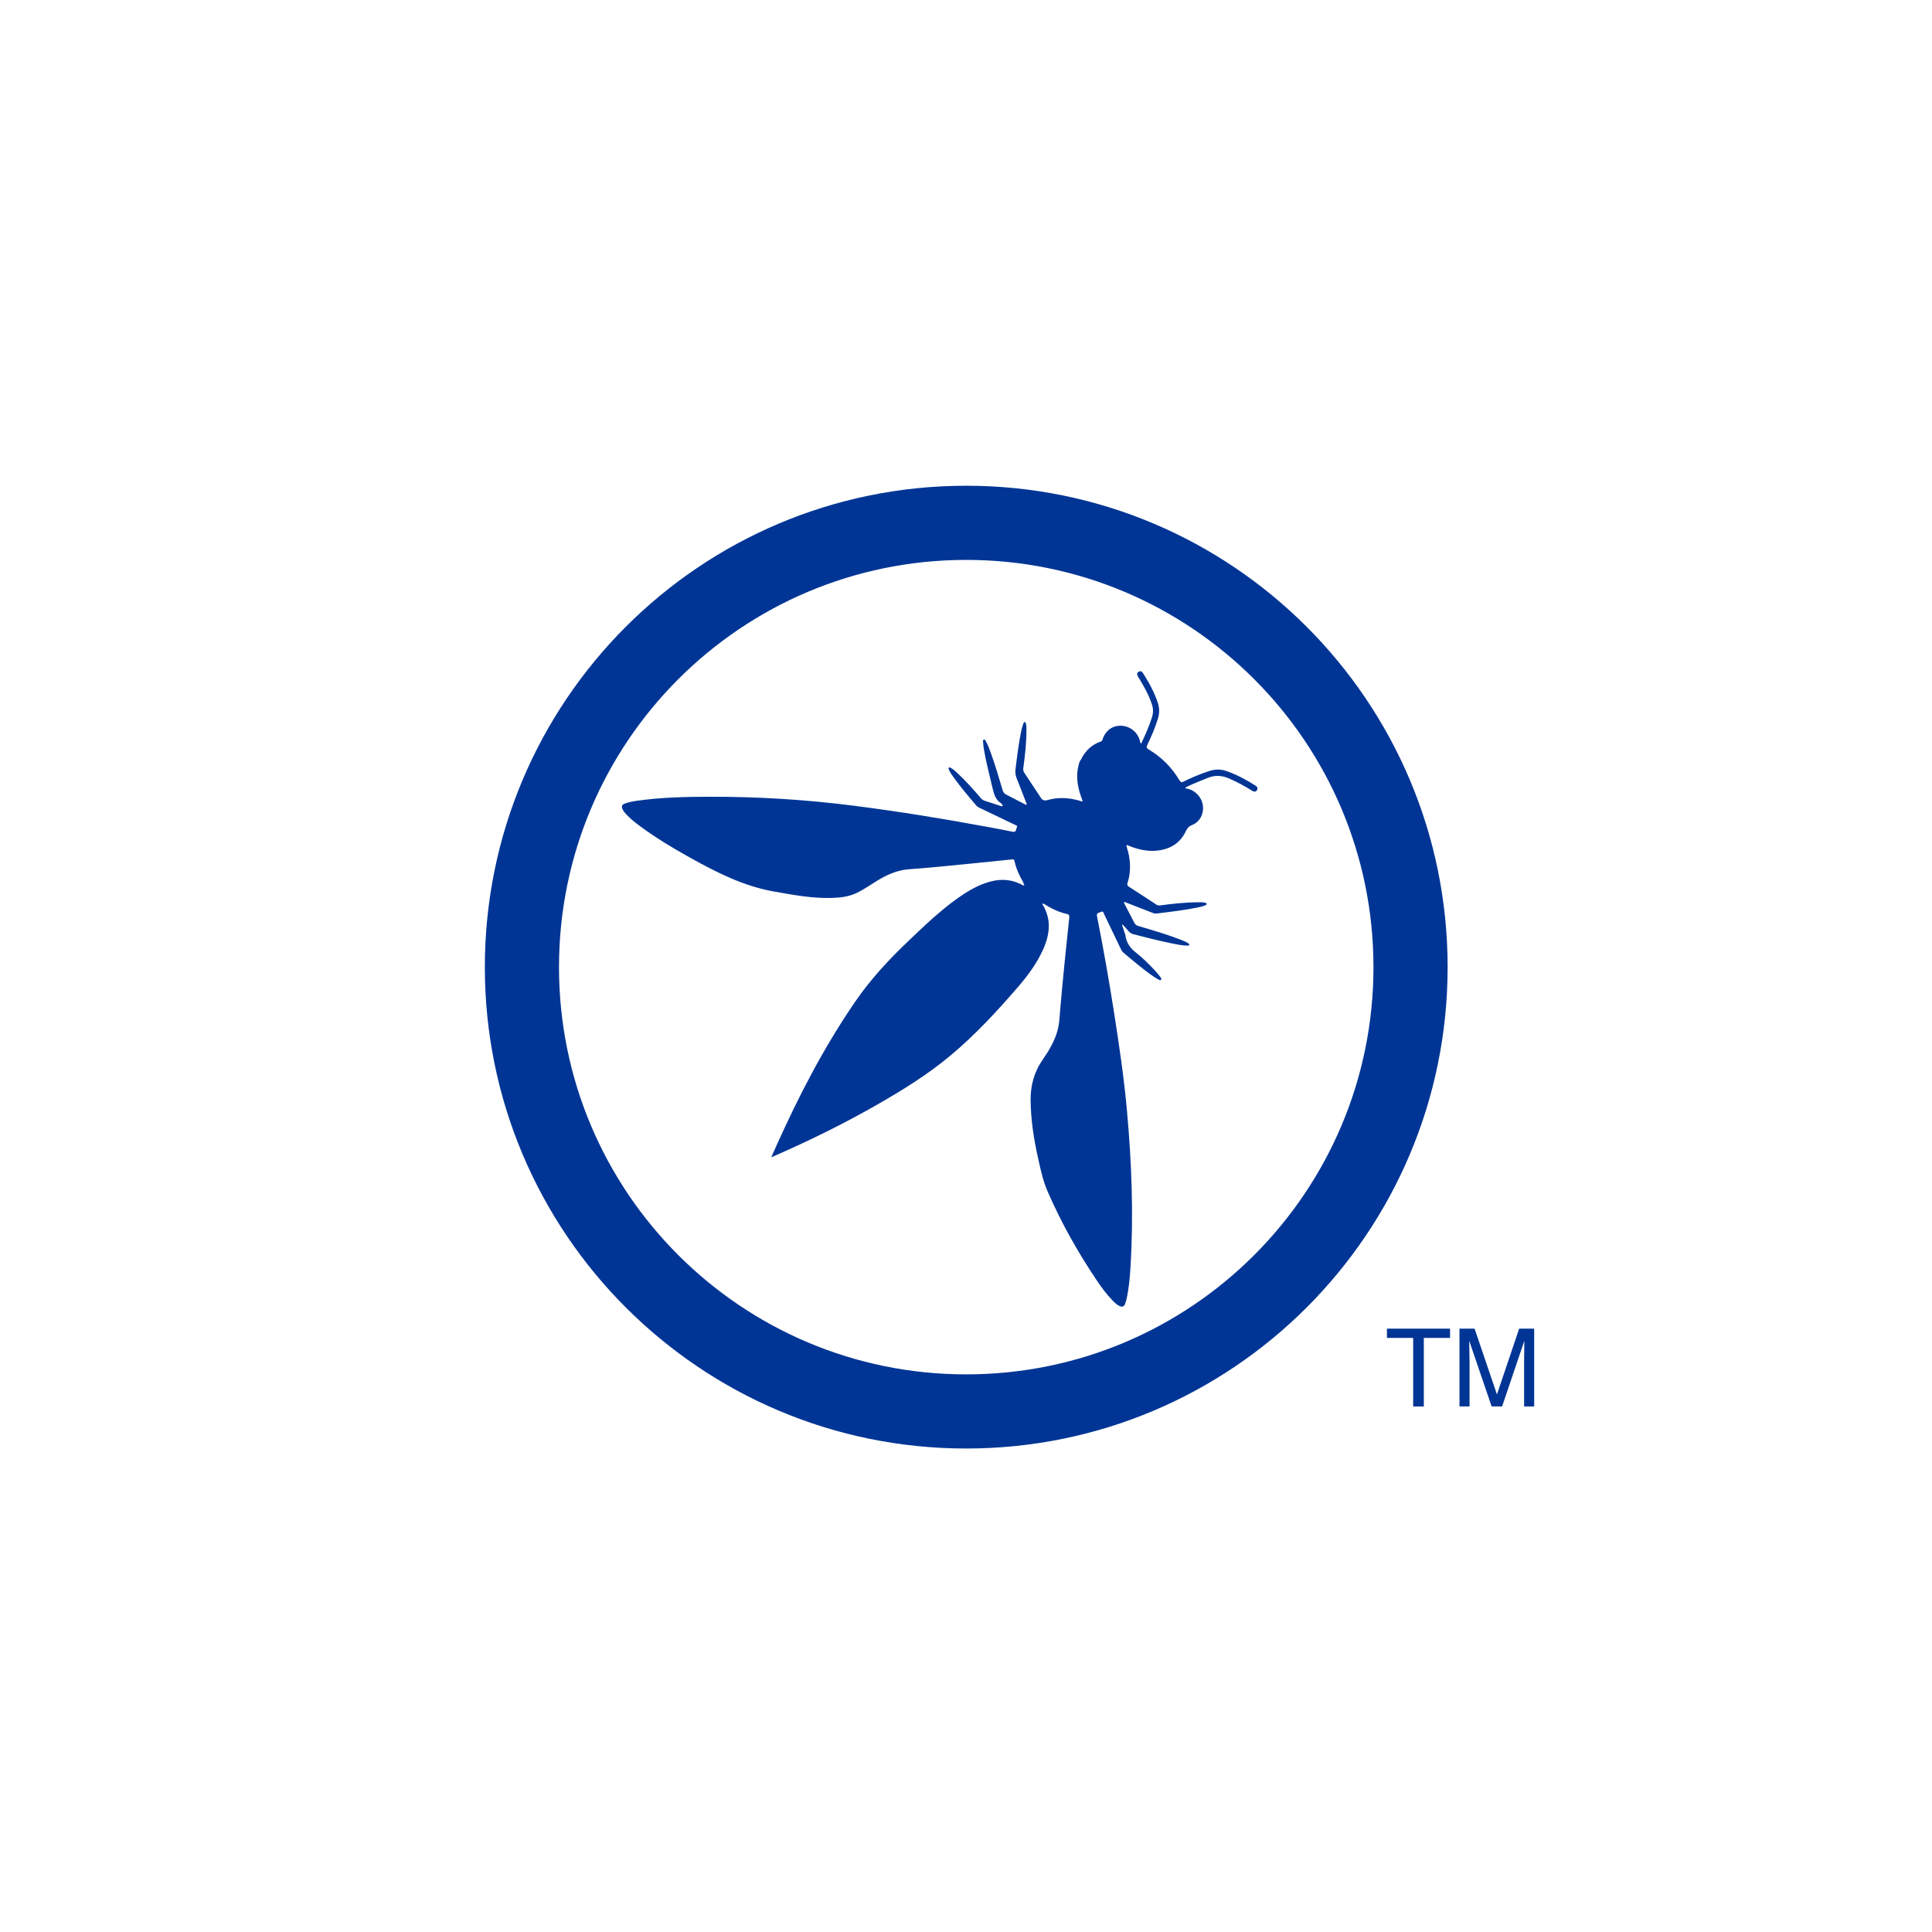
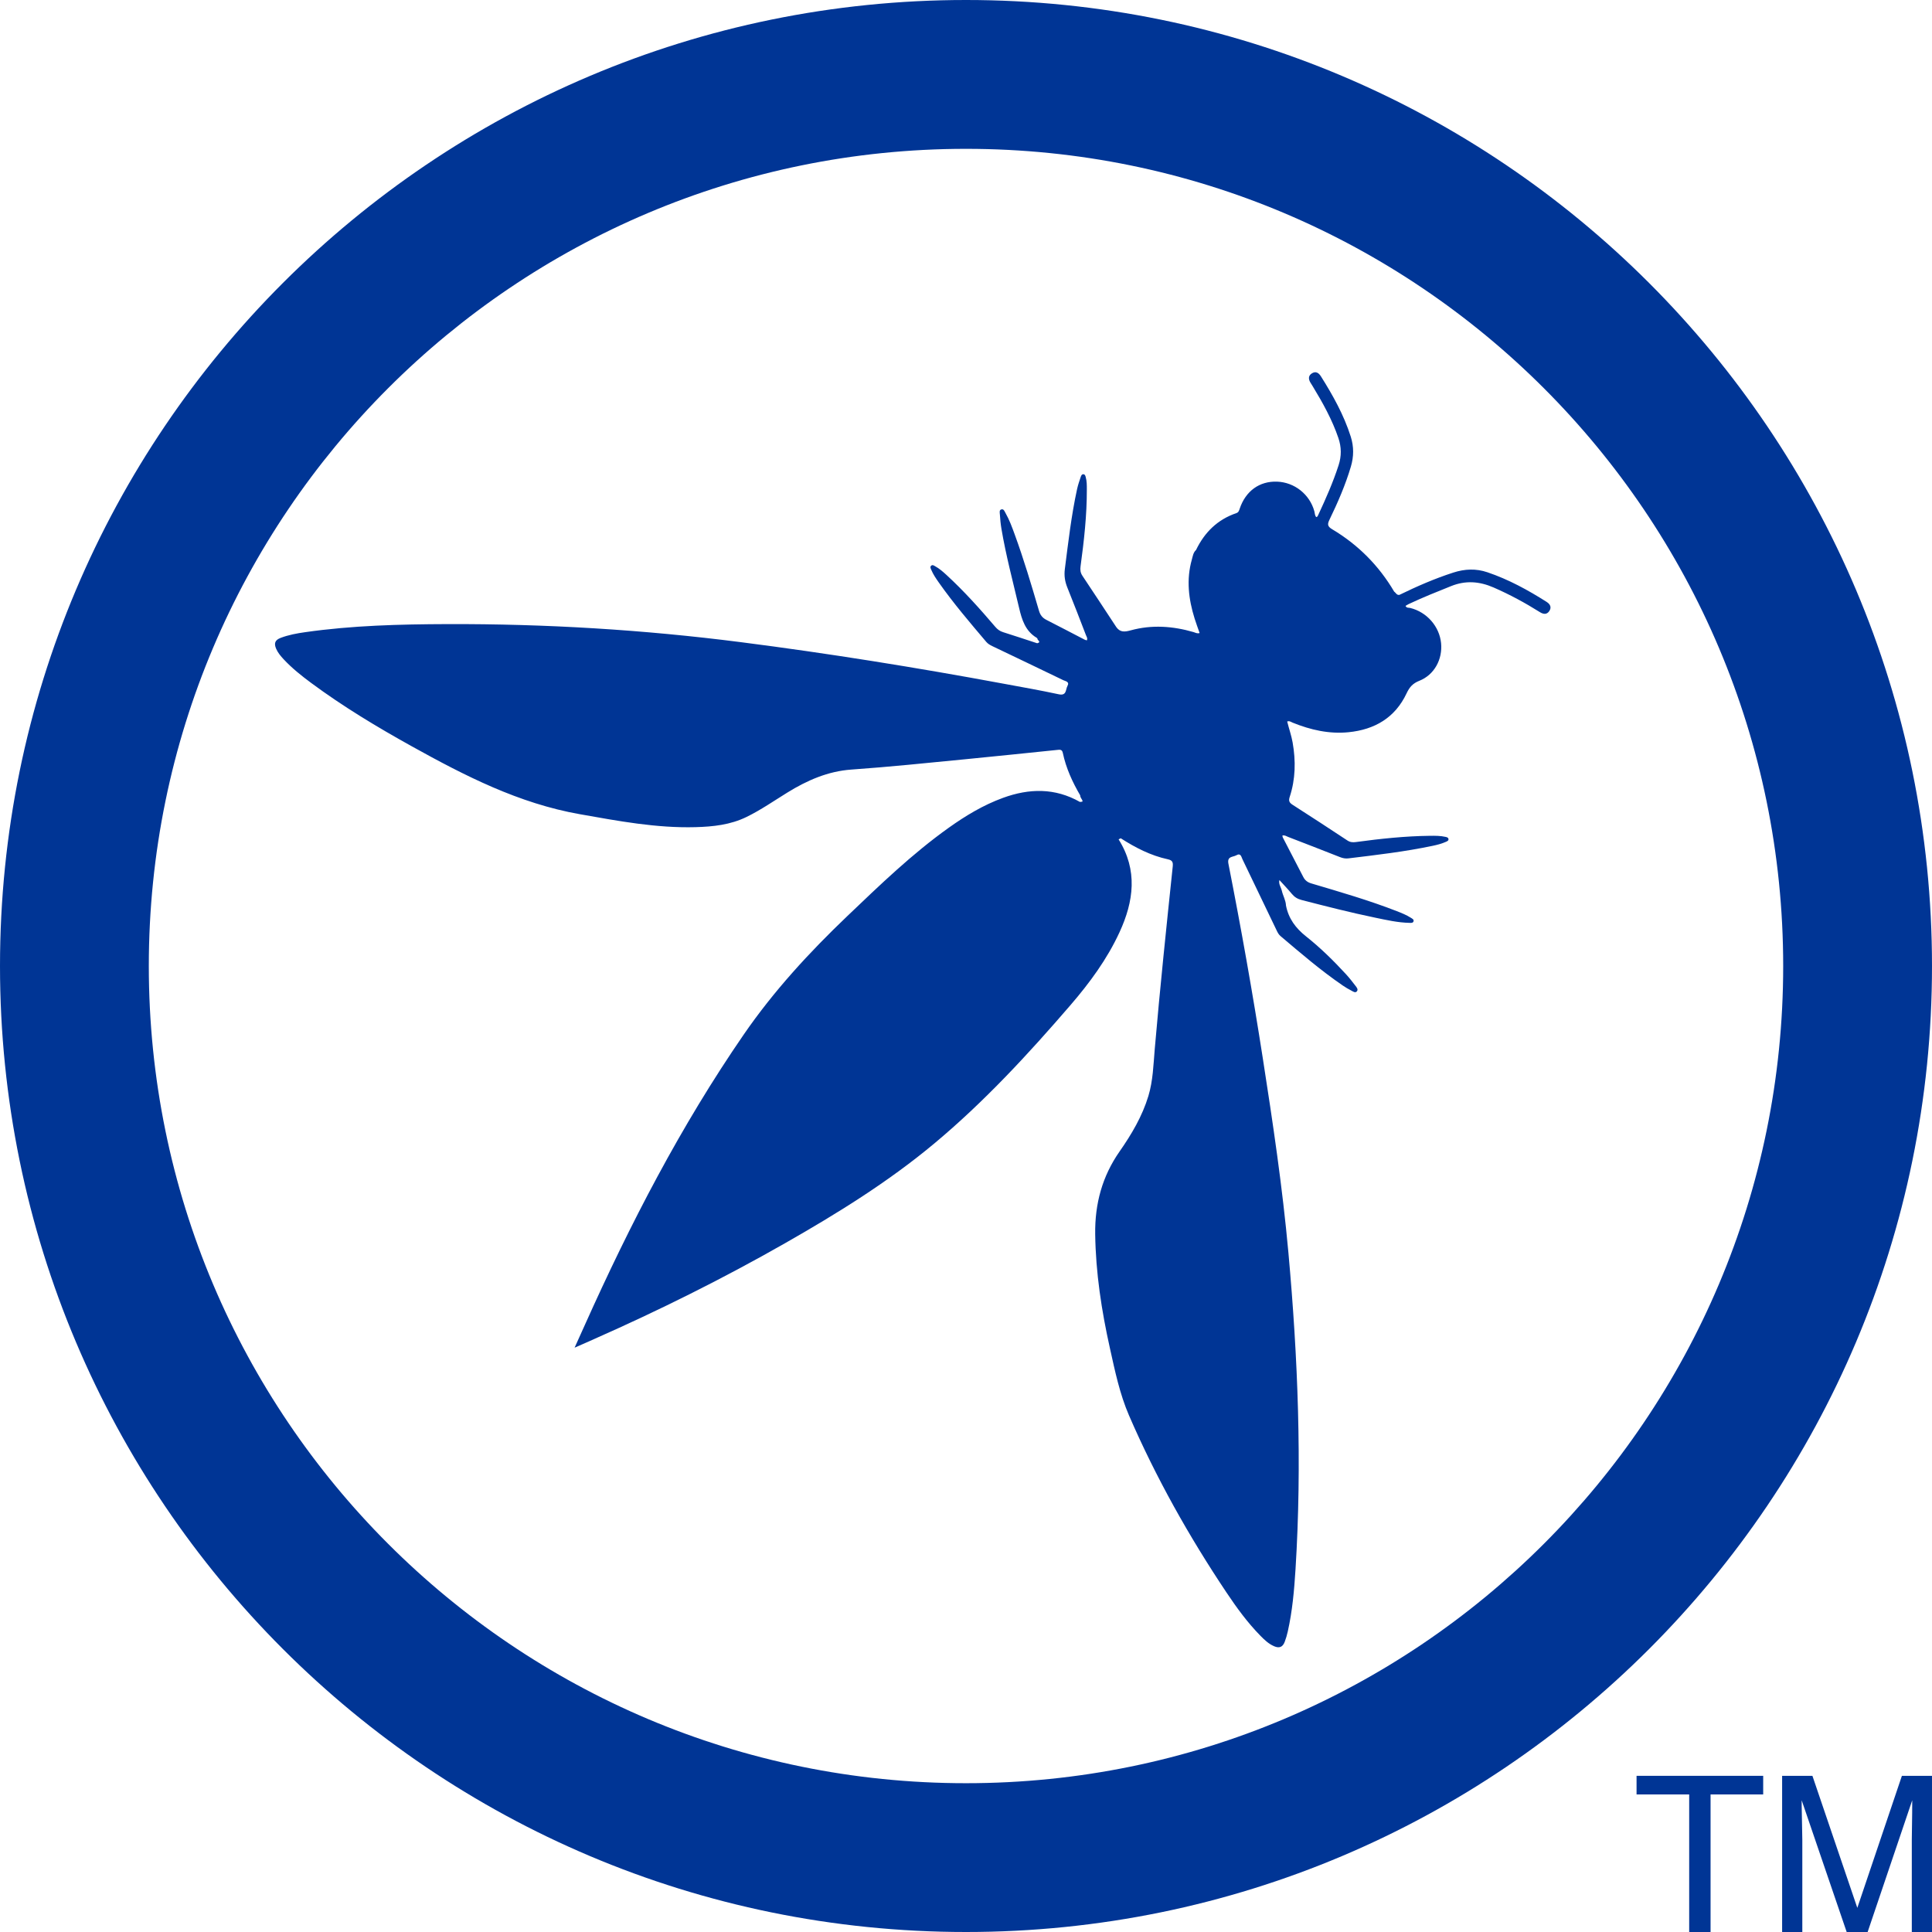
- <svg xmlns="http://www.w3.org/2000/svg" viewBox="0 0 2400 2400">
-   <path fill="#003595" stroke-width="0px" d="m1801.3,1650.49v11.52h-32.58v85.16h-13.23v-85.16h-32.58v-11.52h78.38Z" />
-   <path fill="#003595" stroke-width="0px" d="m1813.01,1650.49h18.76l27.8,81.74,27.6-81.74h18.63v96.68h-12.5v-57.06c0-1.97.04-5.24.13-9.81.09-4.56.13-9.45.13-14.68l-27.6,81.54h-12.98l-27.86-81.54v2.96c0,2.37.07,5.98.2,10.83.13,4.85.2,8.41.2,10.69v57.06h-12.5v-96.68Z" />
-   <path fill="#003595" stroke-width="0px" d="m1200.29,603.4c-330.27,0-598,267.74-598,598s267.74,598,598,598,598-267.74,598-598-267.74-598-598-598Zm0,1103.89c-279.39,0-505.88-226.49-505.88-505.88s226.49-505.88,505.88-505.88,505.88,226.49,505.88,505.88-226.49,505.88-505.88,505.88Z" />
-   <path fill="#003595" stroke-width="0px" d="m1559.76,976.02c-11.6-7.35-23.59-13.92-36.67-18.35-7.13-2.41-14.05-2.1-21.12.18-11.5,3.71-22.52,8.51-33.36,13.8-1.69.31-2.2-1.3-3.26-2.01-9.5-16.14-22.33-29.03-38.38-38.6-2.94-1.75-3.04-3.11-1.66-5.94,5.15-10.65,9.87-21.48,13.24-32.86,1.85-6.24,1.89-12.34-.09-18.57-4.26-13.39-11.04-25.52-18.47-37.32-1.32-2.1-3.14-3.34-5.55-1.84-2.35,1.46-2.22,3.6-.91,5.77.45.76.94,1.5,1.4,2.25,6.2,10.21,12,20.62,15.88,32,1.93,5.66,1.98,11.17.13,16.88-3.41,10.54-7.87,20.64-12.54,30.65-.27.59-.46,1.27-1.27,1.46-.97-1.03-.86-2.44-1.21-3.68-2.9-10.44-12.27-17.89-23.07-18.28-10.88-.39-19.43,5.78-23.12,16.72-.4,1.17-.68,2.29-2.06,2.76-11.65,3.96-19.7,11.87-24.97,22.82-1.76,1.59-2.02,3.88-2.61,5.97-3.49,12.34-2.03,24.47,1.72,36.47.94,3.01,2.05,5.96,3.1,8.98-1.59.5-2.65-.26-3.77-.59-12.86-3.73-25.85-4.65-38.86-1.08-3.62.99-6.53,1.38-8.92-1.97-6.99-10.61-13.93-21.25-21-31.81-1.28-1.91-1.45-3.71-1.15-5.92,2.15-15.78,3.92-31.59,3.88-47.55,0-2.54.02-5.09-.68-7.57-.21-.74-.4-1.64-1.26-1.79-1.11-.2-1.56.79-1.82,1.59-.84,2.51-1.72,5.03-2.28,7.61-3.56,16.33-5.45,32.91-7.57,49.47-.53,4.13.05,7.78,1.59,11.56,3.95,9.73,7.68,19.54,11.47,29.33.38.97,1.14,1.92.58,3.24-.43-.12-.87-.16-1.23-.34-7.95-4.11-15.87-8.29-23.85-12.34-2.44-1.24-3.8-2.99-4.58-5.66-4.66-15.91-9.38-31.8-15.08-47.38-1.63-4.46-3.26-8.94-5.62-13.08-.58-1.01-1.06-2.6-2.48-2.28-1.54.34-1.1,2.01-1.02,3.11.2,2.97.46,5.95.96,8.89,2.78,16.47,7.08,32.6,10.9,48.85,1.76,7.5,3.88,14.46,10.98,18.69.18.11.28.33.42.51-.22.94,2.75,2.05-.16,2.84-7.03-2.3-14.05-4.66-21.11-6.87-1.99-.62-3.46-1.69-4.81-3.27-9.54-11.19-19.35-22.14-30.19-32.11-2.2-2.02-4.44-4-7.08-5.44-.74-.41-1.59-1.07-2.43-.33-.85.73-.34,1.66,0,2.45,1.19,2.88,2.94,5.44,4.72,7.97,9.05,12.85,19.24,24.79,29.39,36.76,1.04,1.23,2.36,1.95,3.76,2.63,14.66,7.01,29.32,14.01,43.94,21.08,1.38.67,4,.89,2.55,3.54-1.22,2.23-.4,6.26-5.42,5.17-11.34-2.45-22.78-4.44-34.19-6.56-54.02-10.02-108.25-18.74-162.74-25.72-60.27-7.72-120.81-11.36-181.57-11.16-29.41.1-58.8.83-87.99,5-5.14.73-10.27,1.67-15.15,3.52-3.52,1.34-4.28,3.38-2.78,6.8,1.09,2.47,2.8,4.49,4.61,6.44,5.15,5.52,11.03,10.21,17.07,14.68,19.77,14.63,40.78,27.28,62.25,39.2,32.92,18.28,66.26,35.36,103.99,42.03,23.76,4.2,47.41,8.69,71.67,8.03,10.88-.3,21.6-1.43,31.61-6.33,8.87-4.34,16.95-9.97,25.31-15.13,12.2-7.53,25.11-13.17,39.56-14.19,23.49-1.65,46.9-4.09,70.33-6.37,19.03-1.86,38.05-3.84,57.07-5.79,1.6-.16,3.02-.43,3.49,1.83,1.98,9.4,5.93,18.02,10.75,26.27.01,1.03.6,1.82,1.1,2.64,1.1,1.8-.54,1.23-1.25,1.46-15.45-8.78-31.39-8.45-47.62-2.53-12.15,4.43-23.11,11.03-33.59,18.5-22.67,16.16-42.62,35.44-62.7,54.6-23.65,22.57-45.67,46.48-64.26,73.49-38.92,56.54-70.26,117.15-98.26,179.59h0s-6.4,14.19-6.4,14.19l11.67-5.13v-.02c40.48-17.88,80.07-37.55,118.54-59.48,32.3-18.41,63.91-37.94,92.51-61.82,30.88-25.78,58.11-55.27,84.32-85.69,11.85-13.76,22.6-28.37,30.27-44.98,8.88-19.24,11.41-38.48-.54-57.56l1.32-.67c9.06,5.81,18.56,10.72,29.16,13.01,2.87.62,3.3,1.83,3.02,4.55-3.94,37.59-7.88,75.18-11.12,112.84-.84,9.79-1.07,19.63-3.95,29.17-3.81,12.56-10.41,23.69-17.81,34.29-10.81,15.47-15.36,32.48-15.11,51.21.32,23.9,3.93,47.33,9.1,70.56,3.14,14.12,6.06,28.33,11.85,41.71,16.66,38.45,37.09,74.83,60.37,109.63,6.27,9.37,12.91,18.49,20.83,26.58,2.55,2.61,5.2,5.16,8.62,6.63,3.24,1.38,5.31.52,6.56-2.77.78-2.06,1.4-4.2,1.88-6.35,2.85-12.66,3.98-25.55,4.79-38.46,4.09-65.47,1.52-130.8-4.39-196.04-3.66-40.41-9.65-80.53-15.89-120.61-6.26-40.19-13.37-80.23-21.24-120.13-.95-4.81,2.73-4.06,4.88-5.29,2.8-1.6,3.08.97,3.82,2.5,7.01,14.53,13.98,29.09,20.96,43.63.67,1.39,1.28,2.78,2.52,3.84,12.57,10.64,25.05,21.39,38.67,30.7,1.73,1.18,3.55,2.25,5.42,3.2,1,.51,2.32,1.55,3.29.3.88-1.14-.14-2.35-.85-3.28-1.88-2.45-3.78-4.91-5.86-7.18-7.72-8.39-15.86-16.41-24.77-23.47-6.47-5.12-10.86-11.06-12.45-19.1-.13-3.27-1.87-6.09-2.58-9.19-.5-2.21-2.15-4.16-1.49-6.62,2.59,2.86,5.28,5.64,7.73,8.61,1.63,1.97,3.51,3.1,6,3.74,15.19,3.93,30.4,7.81,45.77,10.99,6.92,1.43,13.83,3.01,20.95,3.16.95.02,2.24.21,2.58-.96.34-1.17-.87-1.67-1.67-2.19-2.72-1.73-5.7-2.93-8.68-4.09-17.32-6.74-35.16-11.89-52.96-17.18-2.3-.68-3.87-1.87-4.95-3.98-4.19-8.16-8.44-16.28-12.66-24.43-.18-.34-.18-.78-.27-1.23,1.49-.35,2.51.46,3.59.88,10.72,4.13,21.44,8.29,32.13,12.5,1.69.67,3.35.98,5.16.76,17.44-2.12,34.9-4.13,52.12-7.76,2.81-.59,5.6-1.3,8.24-2.48.79-.36,1.78-.73,1.55-1.85-.17-.85-1.06-1.05-1.82-1.22-3.16-.71-6.37-.69-9.57-.66-15.39.17-30.66,1.81-45.89,3.87-1.95.26-3.59.14-5.31-1-11.25-7.43-22.54-14.81-33.89-22.08-2.01-1.29-2.58-2.44-1.8-4.81,3.64-11.06,3.83-22.34,1.83-33.74-.78-4.42-2.3-8.65-3.37-13.01,1.5-.51,2.4.33,3.37.72,11.11,4.5,22.57,7.13,34.62,5.93,16.21-1.62,28.83-8.99,35.92-24.07,1.81-3.84,3.81-6.16,7.89-7.77,9.28-3.67,14.45-13.3,13.47-23.29-1.02-10.38-8.84-19.27-19.09-21.79-.97-.24-2.25.14-2.93-1.28.69-.4,1.31-.83,1.99-1.15,8.6-4.06,17.42-7.58,26.24-11.11,9.03-3.62,17.56-2.94,26.31.87,9.97,4.34,19.46,9.48,28.65,15.25,2.16,1.35,4.27,1.64,5.81-.66,1.52-2.27.62-4.23-1.57-5.62Z" />
+ <svg xmlns="http://www.w3.org/2000/svg" viewBox="0 0 500 500">
+   <path fill="#003595" stroke-width="0px" d="M 456.312 459.582 L 456.312 464.399 L 442.692 464.399 L 442.692 500 L 437.161 500 L 437.161 464.399 L 423.54 464.399 L 423.54 459.582 L 456.308 459.582 L 456.312 459.582 Z" />
+   <path fill="#003595" stroke-width="0px" d="M 461.208 459.582 L 469.051 459.582 L 480.672 493.755 L 492.211 459.582 L 499.999 459.582 L 499.999 500 L 494.773 500 L 494.773 476.146 C 494.773 475.323 494.791 473.955 494.828 472.044 C 494.866 470.138 494.882 468.093 494.882 465.907 L 483.344 499.996 L 477.917 499.996 L 466.271 465.907 L 466.271 467.145 C 466.271 468.136 466.3 469.645 466.355 471.673 C 466.408 473.7 466.437 475.189 466.437 476.141 L 466.437 499.996 L 461.212 499.996 L 461.212 459.578 L 461.208 459.582 Z" />
+   <path fill="#003595" stroke-width="0px" d="M 250.001 0 C 111.928 0 0.001 111.932 0.001 250 C 0.001 388.068 111.932 500 250.001 500 C 388.069 500 499.999 388.068 499.999 250 C 499.999 111.932 388.069 0 250.001 0 Z M 250.001 461.492 C 133.198 461.492 38.512 366.806 38.512 250.004 C 38.512 133.202 133.198 38.517 250.001 38.517 C 366.802 38.517 461.488 133.202 461.488 250.004 C 461.488 366.806 366.802 461.492 250.001 461.492 Z" />
+   <path fill="#003595" stroke-width="0px" d="M 400.28 155.778 C 395.431 152.704 390.418 149.958 384.95 148.106 C 381.969 147.099 379.076 147.229 376.12 148.181 C 371.313 149.732 366.706 151.739 362.174 153.951 C 361.468 154.08 361.254 153.407 360.811 153.111 C 356.839 146.363 351.476 140.974 344.766 136.973 C 343.537 136.242 343.495 135.673 344.072 134.49 C 346.225 130.038 348.199 125.511 349.607 120.752 C 350.38 118.144 350.397 115.594 349.57 112.989 C 347.789 107.391 344.954 102.32 341.848 97.387 C 341.296 96.51 340.536 95.991 339.527 96.618 C 338.545 97.228 338.6 98.123 339.147 99.031 C 339.336 99.348 339.54 99.657 339.732 99.971 C 342.324 104.239 344.749 108.591 346.371 113.349 C 347.178 115.715 347.199 118.019 346.425 120.406 C 345 124.812 343.136 129.034 341.183 133.219 C 341.071 133.466 340.991 133.75 340.652 133.83 C 340.247 133.399 340.292 132.81 340.146 132.291 C 338.934 127.927 335.016 124.812 330.502 124.649 C 325.953 124.486 322.379 127.066 320.836 131.639 C 320.669 132.128 320.552 132.596 319.975 132.793 C 315.105 134.449 311.74 137.756 309.536 142.333 C 308.8 142.998 308.691 143.955 308.445 144.829 C 306.985 149.987 307.596 155.059 309.164 160.075 C 309.556 161.334 310.021 162.567 310.46 163.83 C 309.795 164.038 309.353 163.721 308.884 163.583 C 303.508 162.023 298.077 161.639 292.638 163.131 C 291.124 163.546 289.908 163.708 288.909 162.307 C 285.987 157.873 283.085 153.424 280.129 149.01 C 279.594 148.211 279.523 147.459 279.649 146.535 C 280.548 139.937 281.288 133.328 281.271 126.656 C 281.271 125.593 281.279 124.528 280.987 123.491 C 280.899 123.182 280.819 122.806 280.46 122.742 C 279.996 122.659 279.808 123.073 279.699 123.407 C 279.348 124.457 278.98 125.511 278.746 126.589 C 277.258 133.416 276.467 140.347 275.581 147.27 C 275.36 148.997 275.602 150.522 276.246 152.103 C 277.897 156.17 279.457 160.272 281.041 164.365 C 281.2 164.771 281.518 165.167 281.284 165.719 C 281.104 165.669 280.92 165.652 280.769 165.577 C 277.446 163.858 274.135 162.111 270.799 160.419 C 269.779 159.9 269.21 159.169 268.884 158.051 C 266.936 151.401 264.963 144.758 262.58 138.244 C 261.898 136.38 261.217 134.507 260.23 132.776 C 259.987 132.354 259.787 131.689 259.194 131.823 C 258.55 131.965 258.734 132.664 258.767 133.123 C 258.85 134.365 258.959 135.611 259.169 136.84 C 260.331 143.725 262.128 150.468 263.726 157.261 C 264.461 160.397 265.347 163.307 268.315 165.076 C 268.39 165.122 268.433 165.213 268.491 165.288 C 268.399 165.682 269.64 166.146 268.424 166.476 C 265.485 165.514 262.551 164.528 259.599 163.603 C 258.767 163.345 258.152 162.897 257.588 162.237 C 253.599 157.559 249.498 152.981 244.966 148.812 C 244.048 147.969 243.11 147.141 242.007 146.539 C 241.698 146.367 241.342 146.091 240.992 146.401 C 240.636 146.706 240.849 147.095 240.992 147.425 C 241.489 148.629 242.22 149.7 242.964 150.757 C 246.747 156.129 251.008 161.121 255.251 166.124 C 255.685 166.639 256.238 166.939 256.823 167.224 C 262.952 170.155 269.08 173.081 275.192 176.037 C 275.77 176.317 276.865 176.408 276.258 177.517 C 275.748 178.449 276.091 180.134 273.992 179.678 C 269.252 178.654 264.469 177.822 259.699 176.936 C 237.116 172.746 214.444 169.101 191.664 166.183 C 166.468 162.956 141.159 161.434 115.757 161.517 C 103.462 161.56 91.175 161.865 78.972 163.608 C 76.824 163.913 74.679 164.306 72.638 165.079 C 71.167 165.639 70.849 166.493 71.477 167.923 C 71.932 168.955 72.647 169.799 73.404 170.615 C 75.556 172.922 78.015 174.883 80.54 176.752 C 88.805 182.868 97.588 188.156 106.563 193.139 C 120.327 200.782 134.264 207.923 150.038 210.711 C 159.971 212.466 169.858 214.343 180 214.067 C 184.548 213.942 189.03 213.47 193.215 211.421 C 196.923 209.608 200.302 207.253 203.796 205.097 C 208.896 201.948 214.294 199.59 220.335 199.164 C 230.155 198.474 239.942 197.454 249.737 196.501 C 257.693 195.723 265.644 194.895 273.596 194.08 C 274.265 194.013 274.858 193.9 275.055 194.845 C 275.882 198.775 277.533 202.378 279.549 205.828 C 279.553 206.258 279.799 206.589 280.008 206.932 C 280.468 207.684 279.783 207.445 279.486 207.542 C 273.027 203.872 266.363 204.009 259.579 206.484 C 254.499 208.336 249.917 211.095 245.535 214.218 C 236.058 220.974 227.718 229.034 219.323 237.044 C 209.436 246.48 200.231 256.476 192.459 267.767 C 176.188 291.405 163.085 316.743 151.38 342.847 C 151.38 342.847 148.704 348.779 148.704 348.779 L 153.583 346.634 L 153.583 346.626 C 170.506 339.151 187.057 330.928 203.14 321.759 C 216.643 314.064 229.858 305.898 241.814 295.916 C 254.724 285.138 266.108 272.809 277.066 260.092 C 282.019 254.34 286.514 248.231 289.72 241.287 C 293.433 233.244 294.49 225.201 289.494 217.224 L 290.046 216.944 C 293.834 219.373 297.805 221.425 302.237 222.383 C 303.437 222.643 303.617 223.148 303.499 224.285 C 301.852 240 300.205 255.715 298.85 271.459 C 298.5 275.551 298.404 279.666 297.199 283.654 C 295.606 288.905 292.847 293.557 289.753 297.989 C 285.235 304.456 283.333 311.568 283.436 319.398 C 283.57 329.39 285.08 339.185 287.241 348.897 C 288.553 354.799 289.774 360.739 292.195 366.334 C 299.16 382.407 307.7 397.617 317.433 412.166 C 320.054 416.083 322.83 419.895 326.141 423.277 C 327.207 424.368 328.316 425.434 329.746 426.049 C 331.099 426.626 331.965 426.267 332.488 424.891 C 332.814 424.03 333.073 423.135 333.274 422.236 C 334.465 416.944 334.938 411.555 335.276 406.158 C 336.986 378.788 335.911 351.475 333.44 324.202 C 331.91 307.307 329.407 290.535 326.797 273.779 C 324.181 256.977 321.208 240.238 317.918 223.558 C 317.521 221.547 319.059 221.86 319.958 221.346 C 321.129 220.678 321.246 221.752 321.555 222.391 C 324.486 228.466 327.4 234.553 330.318 240.631 C 330.598 241.212 330.853 241.793 331.372 242.237 C 336.626 246.685 341.843 251.179 347.538 255.071 C 348.261 255.564 349.021 256.012 349.804 256.409 C 350.221 256.622 350.774 257.057 351.179 256.534 C 351.547 256.058 351.121 255.552 350.824 255.163 C 350.037 254.138 349.244 253.111 348.374 252.161 C 345.147 248.654 341.743 245.301 338.019 242.349 C 335.314 240.21 333.478 237.726 332.814 234.364 C 332.759 232.998 332.032 231.818 331.735 230.523 C 331.526 229.598 330.837 228.783 331.112 227.755 C 332.195 228.951 333.319 230.113 334.344 231.354 C 335.025 232.178 335.811 232.65 336.852 232.918 C 343.202 234.561 349.561 236.183 355.987 237.512 C 358.879 238.11 361.769 238.771 364.745 238.834 C 365.142 238.842 365.681 238.921 365.823 238.432 C 365.966 237.944 365.46 237.734 365.126 237.516 C 363.989 236.794 362.742 236.291 361.496 235.806 C 354.256 232.989 346.798 230.836 339.356 228.625 C 338.395 228.341 337.739 227.843 337.287 226.961 C 335.535 223.549 333.759 220.154 331.994 216.747 C 331.919 216.606 331.919 216.422 331.882 216.233 C 332.504 216.087 332.93 216.426 333.383 216.601 C 337.864 218.328 342.346 220.067 346.814 221.827 C 347.521 222.108 348.215 222.236 348.971 222.145 C 356.263 221.259 363.562 220.418 370.761 218.9 C 371.935 218.654 373.102 218.357 374.205 217.864 C 374.536 217.713 374.95 217.558 374.854 217.091 C 374.783 216.735 374.41 216.652 374.093 216.581 C 372.772 216.283 371.43 216.292 370.092 216.304 C 363.659 216.376 357.274 217.061 350.907 217.922 C 350.092 218.031 349.406 217.981 348.688 217.504 C 343.984 214.398 339.265 211.313 334.519 208.274 C 333.679 207.734 333.44 207.253 333.767 206.263 C 335.289 201.638 335.368 196.923 334.532 192.157 C 334.205 190.309 333.57 188.541 333.123 186.719 C 333.75 186.505 334.126 186.856 334.532 187.02 C 339.176 188.901 343.968 190 349.005 189.498 C 355.782 188.821 361.058 185.74 364.022 179.436 C 364.779 177.831 365.615 176.861 367.321 176.187 C 371.2 174.653 373.361 170.628 372.951 166.451 C 372.525 162.111 369.256 158.395 364.971 157.341 C 364.565 157.241 364.03 157.4 363.746 156.806 C 364.035 156.639 364.294 156.459 364.577 156.325 C 368.173 154.628 371.86 153.157 375.548 151.681 C 379.322 150.167 382.889 150.452 386.547 152.044 C 390.715 153.859 394.682 156.008 398.524 158.42 C 399.428 158.984 400.309 159.105 400.954 158.144 C 401.589 157.195 401.212 156.375 400.296 155.794 L 400.28 155.778 Z" />
</svg>
